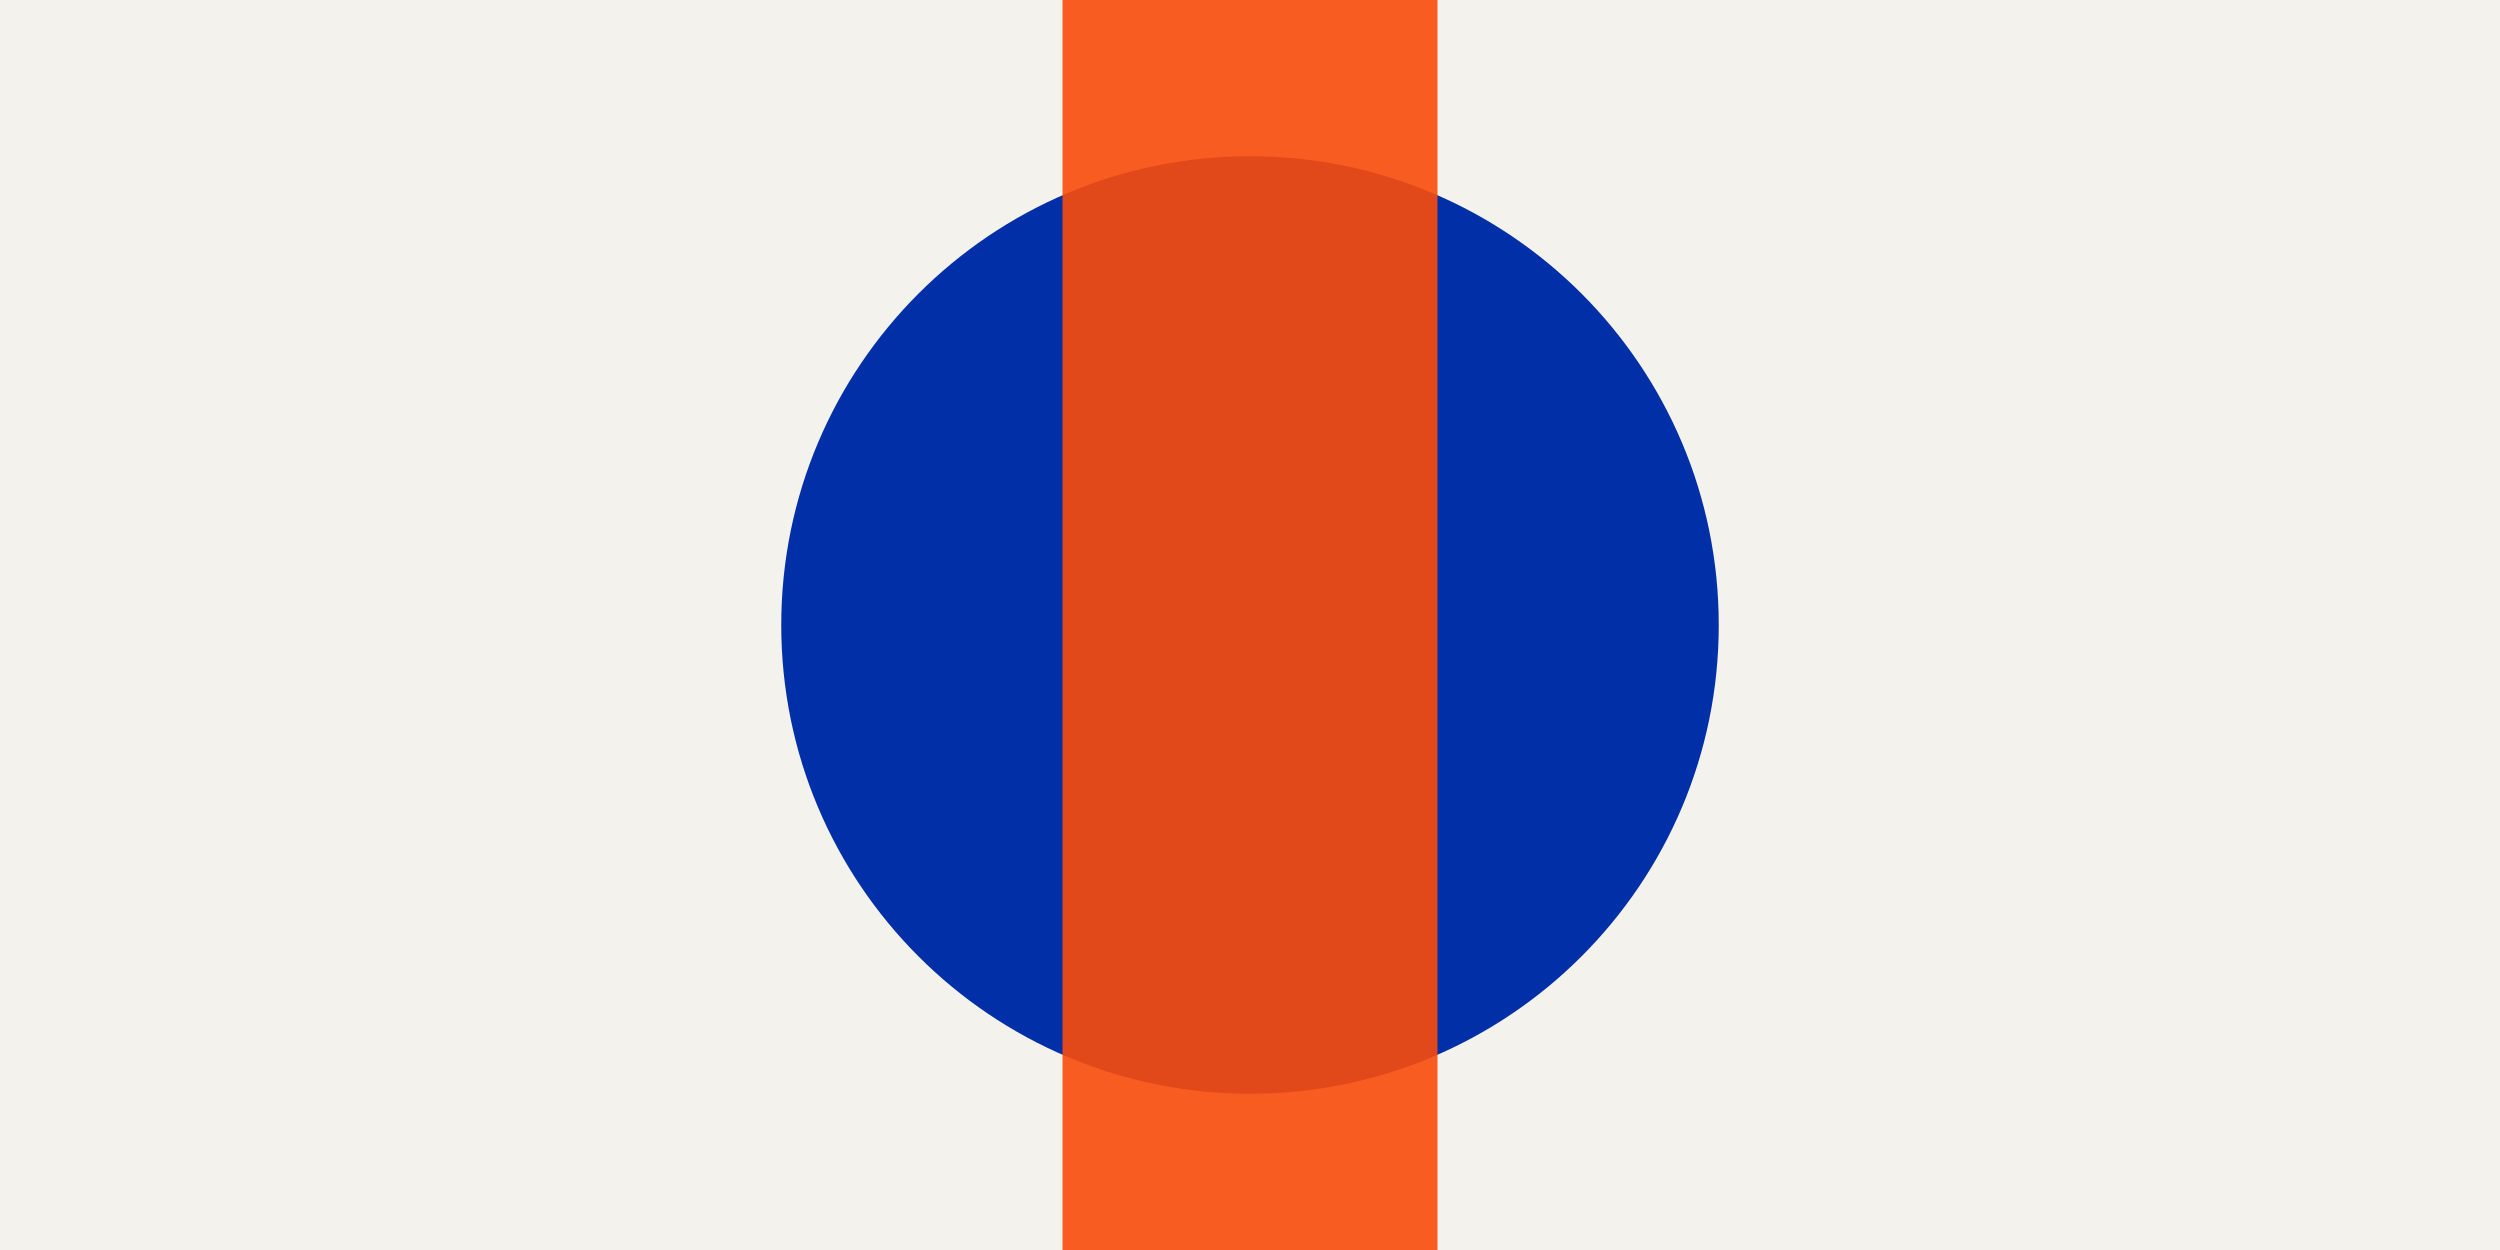
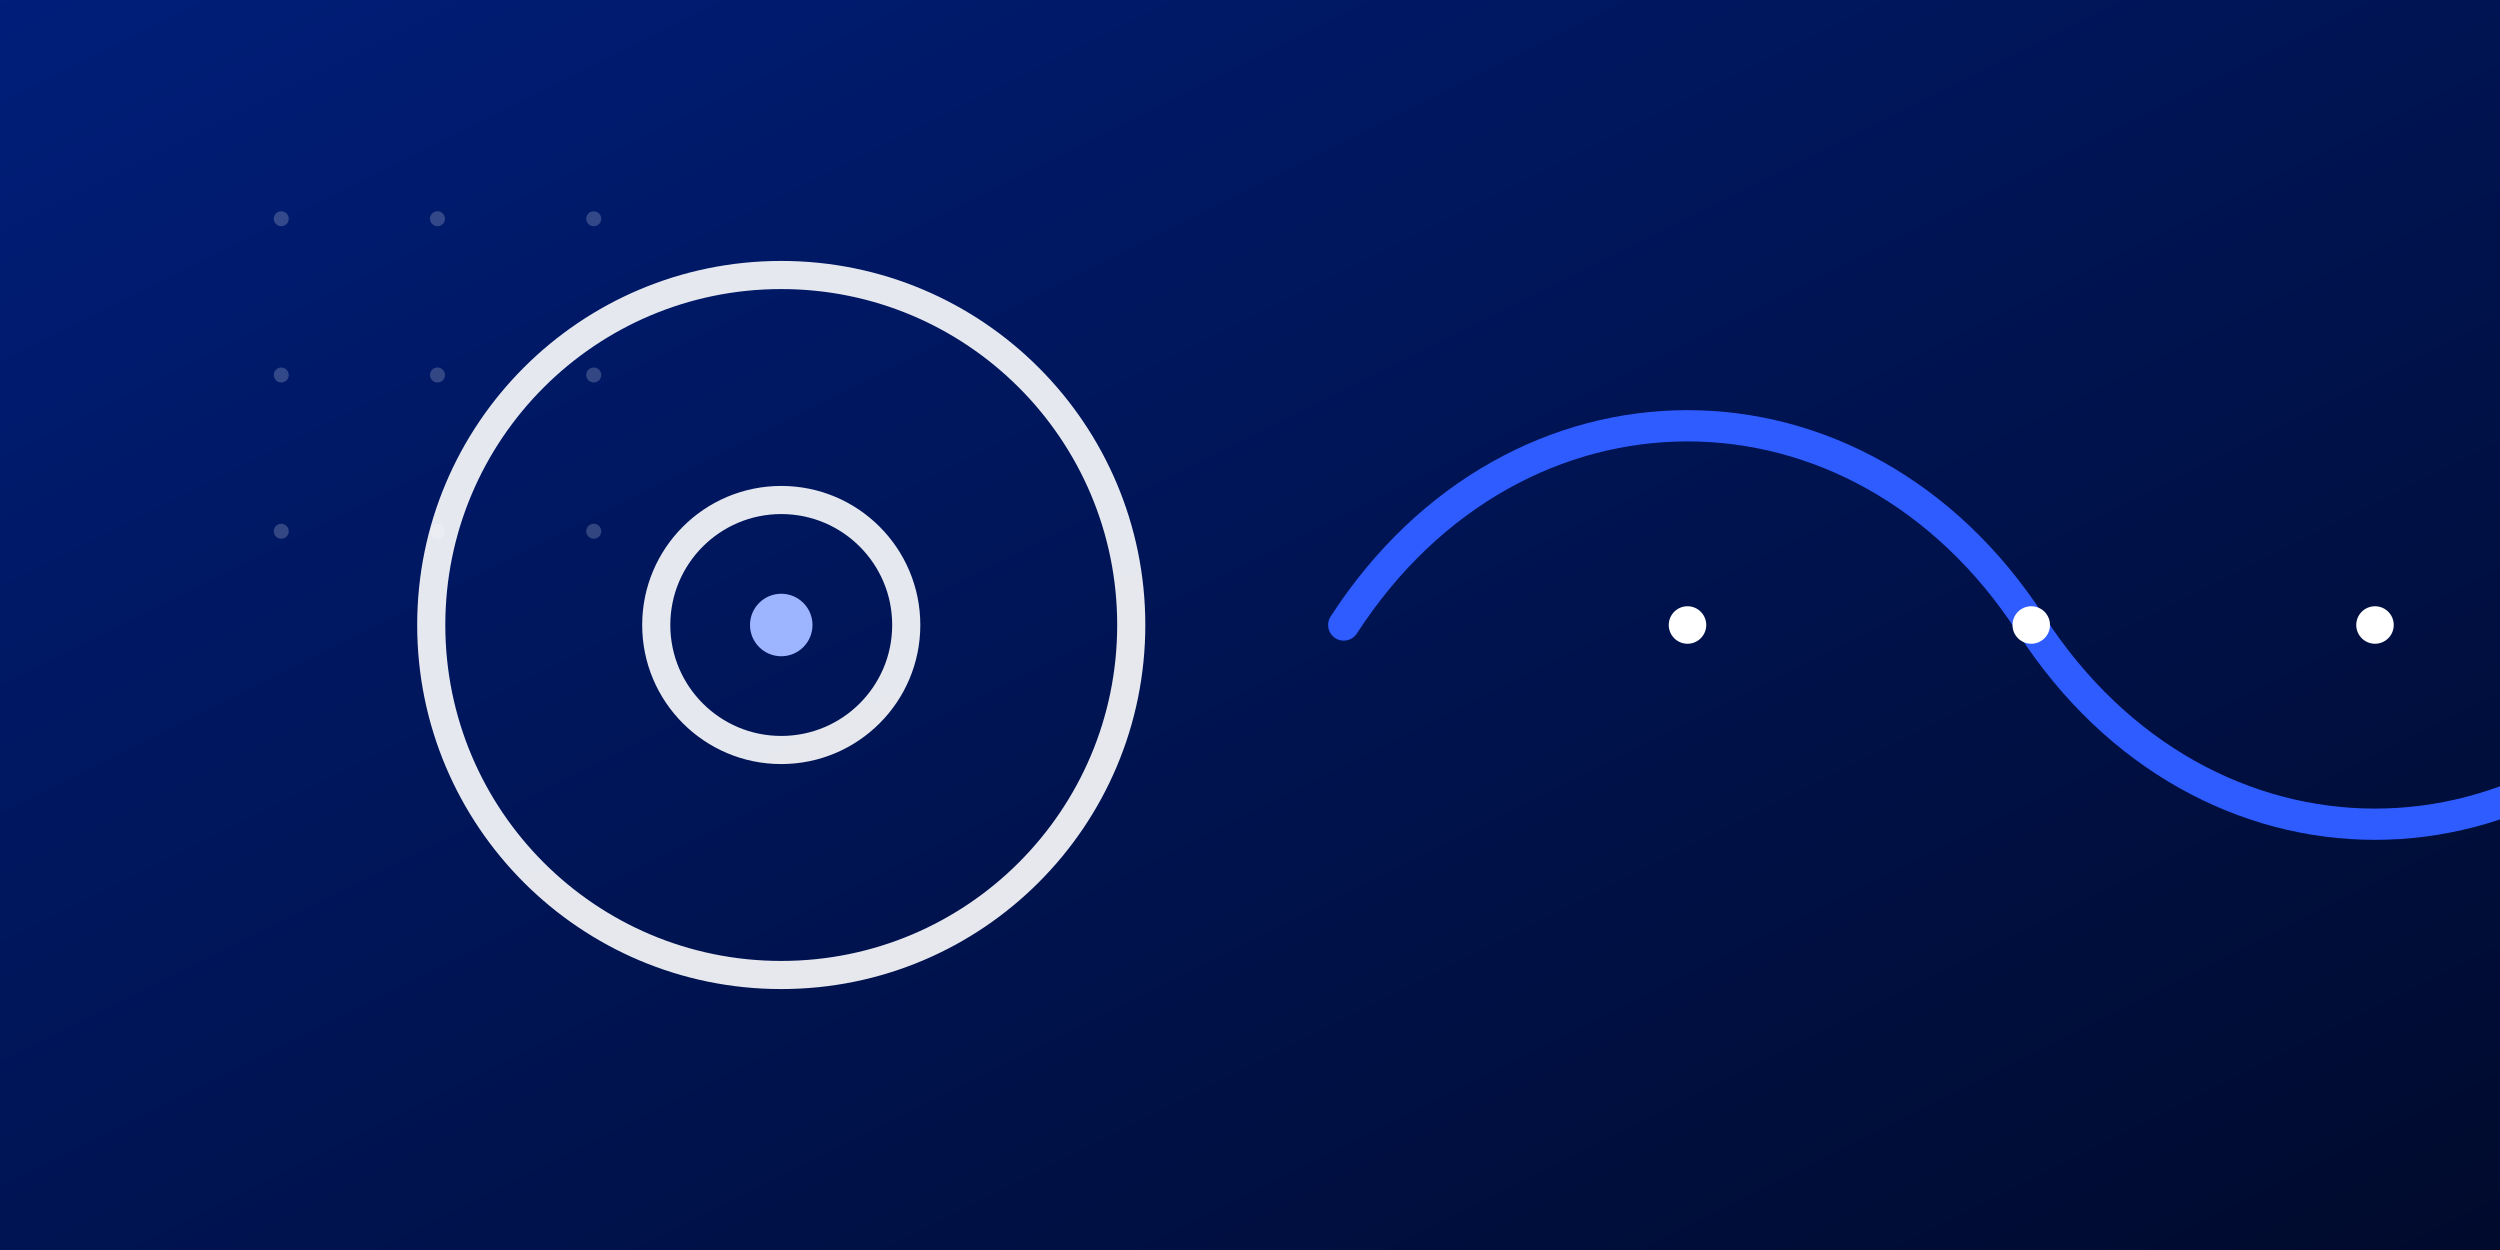
<svg xmlns="http://www.w3.org/2000/svg" viewBox="0 0 800 400">
-   <rect width="800" height="400" fill="#f4f2ed" />
-   <circle cx="400" cy="200" r="150" fill="#002fa7" />
-   <rect x="340" y="0" width="120" height="400" fill="#fa4b0b" opacity=".9" />
+   <defs>
+     <linearGradient id="g" x1="0" y1="0" x2="1" y2="1">
+       <stop offset="0" stop-color="#001e7a" />
+       <stop offset="1" stop-color="#000a2c" />
+     </linearGradient>
+   </defs>
+   <rect width="800" height="400" fill="url(#g)" />
+   <g fill="none" stroke="#fff" stroke-opacity=".9" stroke-width="9">
+     <circle cx="250" cy="200" r="112" />
+     <circle cx="250" cy="200" r="40" />
+   </g>
+   <circle cx="250" cy="200" r="10" fill="#9db4ff" />
+   <path d="M430 200 c 55 -85 165 -85 220 0 s 165 85 220 0" fill="none" stroke="#2e5cff" stroke-width="10" stroke-linecap="round" />
+   <circle cx="540" cy="200" r="6" fill="#fff" />
+   <circle cx="650" cy="200" r="6" fill="#fff" />
+   <circle cx="760" cy="200" r="6" fill="#fff" />
+   <g fill="#fff" fill-opacity=".2">
+     <circle cx="90" cy="70" r="2.4" />
+     <circle cx="140" cy="70" r="2.4" />
+     <circle cx="190" cy="70" r="2.4" />
+     <circle cx="90" cy="120" r="2.4" />
+     <circle cx="140" cy="120" r="2.4" />
+     <circle cx="190" cy="120" r="2.4" />
+     <circle cx="90" cy="170" r="2.4" />
+     <circle cx="140" cy="170" r="2.4" />
+     <circle cx="190" cy="170" r="2.4" />
+   </g>
</svg>
